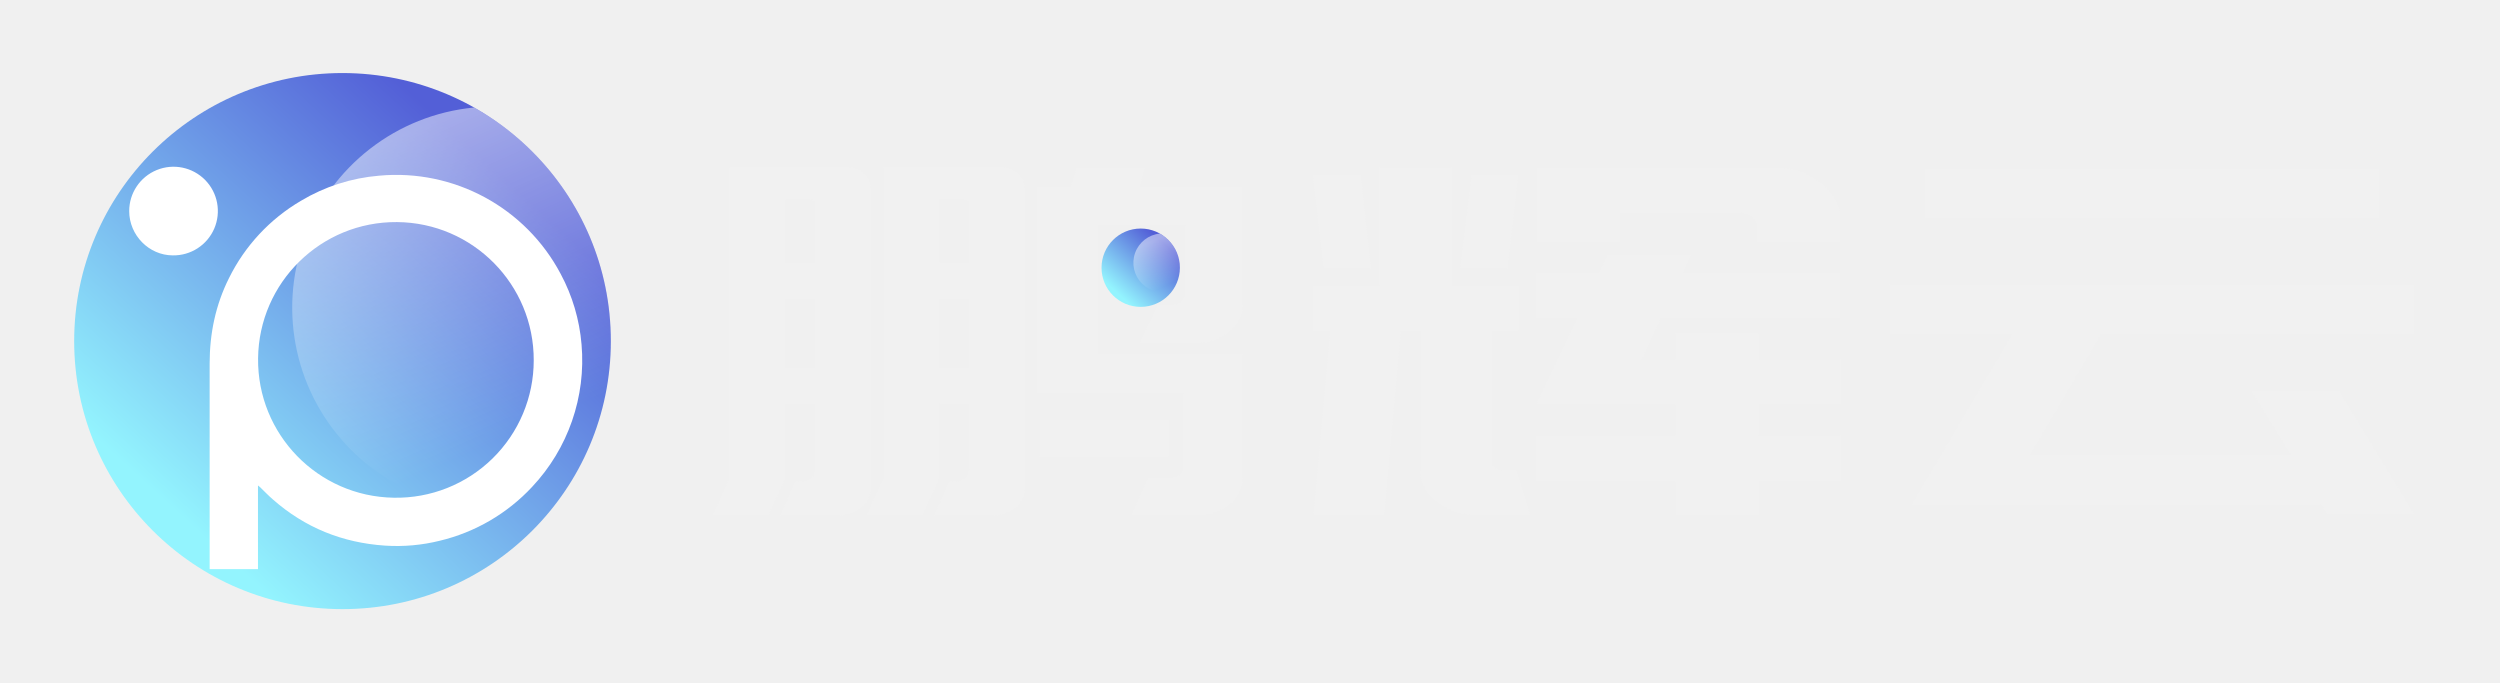
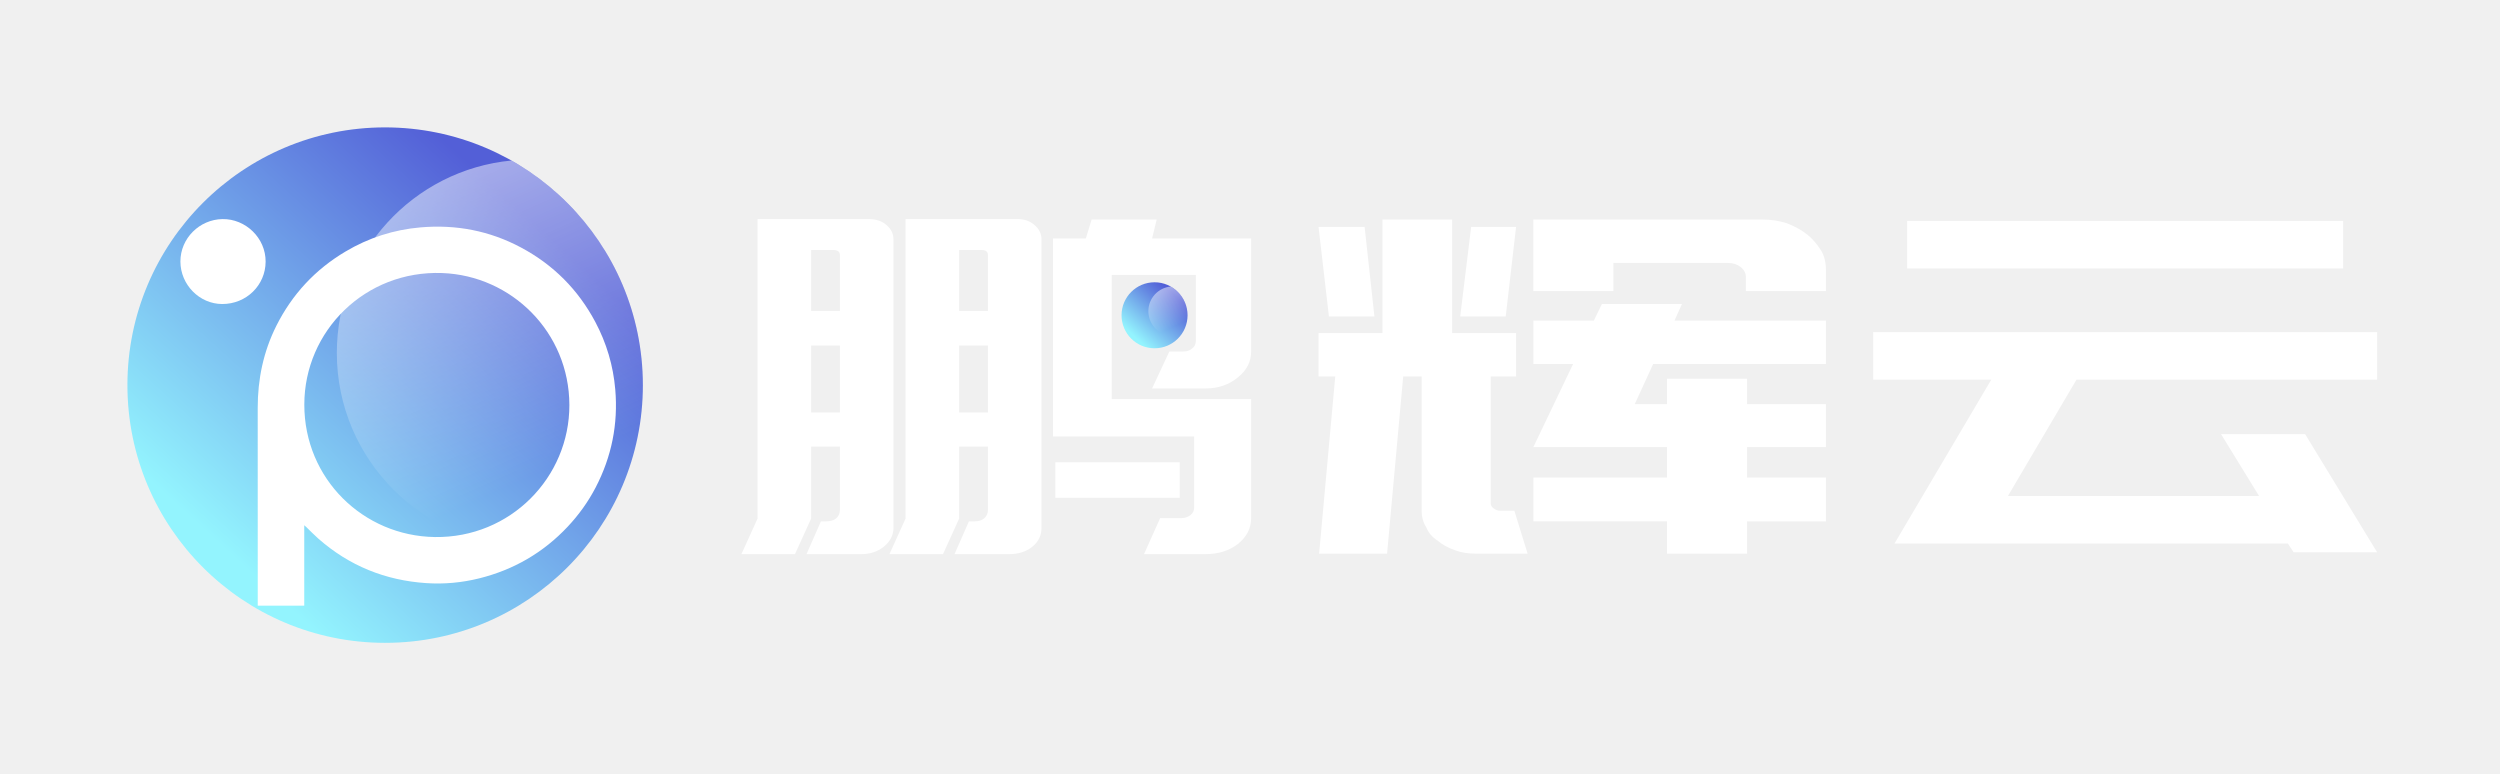
- <svg xmlns="http://www.w3.org/2000/svg" xmlns:xlink="http://www.w3.org/1999/xlink" viewBox="0 0 1321.93 360.77">
-   <defs>
-     <style>.cls-1,.cls-2,.cls-3,.cls-6,.cls-7{fill-rule:evenodd;}.cls-1{fill:url(#未命名的渐变_8);}.cls-2{fill:url(#未命名的渐变_2);}.cls-3{fill:#fff;}.cls-4{fill:#f1f1f1;}.cls-5{fill:#2ea8e5;}.cls-6{fill:url(#未命名的渐变_8-2);}.cls-7{fill:url(#未命名的渐变_2-2);}</style>
-     <linearGradient id="未命名的渐变_8" x1="-290.42" y1="702.12" x2="-285.2" y2="707.83" gradientTransform="matrix(32, 0, 0, -32, 9389.62, 22741.29)" gradientUnits="userSpaceOnUse">
-       <stop offset="0" stop-color="#93f4fe" />
-       <stop offset="1" stop-color="#535fd7" />
-     </linearGradient>
-     <linearGradient id="未命名的渐变_2" x1="-276.53" y1="704.1" x2="-274.13" y2="697.26" gradientTransform="matrix(19, 0, 0, -23.94, 5465.04, 16928.07)" gradientUnits="userSpaceOnUse">
-       <stop offset="0" stop-color="#fff" stop-opacity="0.48" />
-       <stop offset="1" stop-color="#fff" stop-opacity="0" />
-     </linearGradient>
-     <linearGradient id="未命名的渐变_8-2" x1="-274.96" y1="705.82" x2="-274.2" y2="706.65" xlink:href="#未命名的渐变_8" />
-     <linearGradient id="未命名的渐变_2-2" x1="-255.66" y1="701.75" x2="-255.31" y2="700.75" xlink:href="#未命名的渐变_2" />
-   </defs>
-   <g id="图层_6" data-name="图层 6">
-     <g id="图层_8" data-name="图层 8">
-       <path class="cls-1" d="M181.13,38.62c-78.38,0-141.91,63.46-141.91,141.74s63.53,141.73,141.91,141.73S323,258.64,323,180.36,259.46,38.71,181.13,38.62Z" />
-       <path class="cls-2" d="M296.54,262.85a106.33,106.33,0,1,1-45.89-206,141.6,141.6,0,0,1,45.89,206Z" />
+ <svg xmlns="http://www.w3.org/2000/svg" version="1.1" x="0px" y="0px" viewBox="0 0 1374.8 425.2" style="enable-background:new 0 0 1374.8 425.2;" xml:space="preserve">
+   <style type="text/css">
+ 	.st0{fill-rule:evenodd;clip-rule:evenodd;fill:url(#SVGID_1_);}
+ 	.st1{fill-rule:evenodd;clip-rule:evenodd;fill:url(#SVGID_00000165220094755465959730000016573516265271686589_);}
+ 	.st2{fill-rule:evenodd;clip-rule:evenodd;fill:#FFFFFF;}
+ 	.st3{fill:#FFFFFF;}
+ 	.st4{fill-rule:evenodd;clip-rule:evenodd;fill:url(#SVGID_00000165224866953459135830000006035518420868968080_);}
+ 	.st5{fill-rule:evenodd;clip-rule:evenodd;fill:url(#SVGID_00000032637284901233577980000005806477859275347879_);}
+ </style>
+   <g id="b">
+     <g>
+       <linearGradient id="SVGID_1_" gradientUnits="userSpaceOnUse" x1="-259.539" y1="734.285" x2="-254.322" y2="739.996" gradientTransform="matrix(32 0 0 -32 8432 23802)">
+         <stop offset="0" style="stop-color:#93F4FE" />
+         <stop offset="1" style="stop-color:#535FD7" />
+       </linearGradient>
+       <path class="st0" d="M211.8,70.05c-78.28,0-141.73,63.45-141.73,141.73s63.45,141.73,141.73,141.73s141.73-63.45,141.73-141.73    C353.45,133.55,290.04,70.14,211.8,70.05z" />
+       <linearGradient id="SVGID_00000008124545310779014920000003428041569451499962_" gradientUnits="userSpaceOnUse" x1="-245.659" y1="736.268" x2="-243.255" y2="729.437" gradientTransform="matrix(19 0 0 -23.944 4909 17729.836)">
+         <stop offset="0" style="stop-color:#FFFFFF;stop-opacity:0.48" />
+         <stop offset="1" style="stop-color:#FFFFFF;stop-opacity:0" />
+       </linearGradient>
+       <path style="fill-rule:evenodd;clip-rule:evenodd;fill:url(#SVGID_00000008124545310779014920000003428041569451499962_);" d="    M327.07,294.28c-11.41,4.04-23.43,6.1-35.54,6.09c-58.7,0-106.3-47.6-106.3-106.3c0-55.23,42.13-100.63,96.01-105.8    c43.11,24.31,72.24,70.51,72.3,123.52C353.54,242.56,343.73,271.04,327.07,294.28z" />
    </g>
  </g>
-   <g id="LOGO">
-     <path class="cls-3" d="M136.41,256.7v44.23H110.85V290.75q0-49.24,0-98.47c0-15.87,3.11-31,10.24-45.24a97.28,97.28,0,0,1,38-40.84A95.92,95.92,0,0,1,200.4,92.9a98.35,98.35,0,0,1,96.1,52,95.57,95.57,0,0,1,11,37.15,97.63,97.63,0,0,1-26.19,75.46,97.77,97.77,0,0,1-48.65,28.39,94.34,94.34,0,0,1-29.08,2.61c-22.5-1.5-42.37-9.51-59.32-24.44-2.32-2-4.46-4.27-6.69-6.42C137.26,257.41,137,257.17,136.41,256.7Zm145.81-66.1a72.88,72.88,0,1,0-74,72.58A72.62,72.62,0,0,0,282.22,190.6Z" />
-     <path class="cls-3" d="M68.32,111.64a23.44,23.44,0,1,1,23,23.4C78.79,135,68.33,124.4,68.32,111.64Z" />
+   <g id="l">
+     <g>
+       <g>
+         <g>
+           <path class="st2" d="M167.31,288.84c0,14.92,0,29.51,0,44.23c-8.53,0-16.9,0-25.57,0c0-3.44,0-6.81,0-10.18      c0-32.83,0.04-65.65-0.02-98.47c-0.02-15.87,3.11-31.02,10.24-45.24c8.67-17.29,21.35-30.95,38.01-40.84      c12.74-7.57,26.52-12.03,41.31-13.3c19.51-1.68,37.99,1.85,55.26,11.08c17.77,9.49,31.39,23.17,40.84,40.94      c6.19,11.64,9.85,24.04,10.97,37.15c1.62,18.99-2,36.98-10.81,53.89c-4.11,7.89-9.27,15.06-15.39,21.57      c-13.41,14.26-29.66,23.67-48.65,28.39c-9.55,2.37-19.27,3.26-29.08,2.61c-22.5-1.5-42.36-9.51-59.32-24.43      c-2.32-2.04-4.46-4.28-6.69-6.42C168.15,289.55,167.85,289.31,167.31,288.84z M313.11,222.75      c-0.08-40.08-31.83-71.21-69.98-72.6c-42.24-1.54-75.76,31.81-75.78,72.35c-0.02,40.82,32.44,72.25,71.76,72.83      C280.7,295.93,313.17,262.5,313.11,222.75z" />
+           <path class="st2" d="M99.21,143.79c0-12.71,10.48-23.11,23.12-23.31c12.7-0.2,23.81,10.36,23.74,23.42      c-0.06,12.98-10.6,23.3-23.85,23.29C109.68,167.18,99.22,156.54,99.21,143.79z" />
+         </g>
+       </g>
+     </g>
  </g>
-   <g id="鹏辉云">
-     <path class="cls-4" d="M423.4,254.56a8.44,8.44,0,0,0,5.38-1.52,5.84,5.84,0,0,0,2.22-4.82V213.45H415.16V253l-8.87,19.54H376.84L385.7,253V88.33h61.13a14.44,14.44,0,0,1,9.82,3.3,10.07,10.07,0,0,1,3.8,7.87V258.11q0,6.09-5.38,10.41a19.12,19.12,0,0,1-12.35,4.06H412.63l7.92-18Zm-8.24-149.23v33.5H431V108.12q0-2.79-3.8-2.79ZM431,194.67v-36.8H415.16v36.8Zm74.11,59.89a7.91,7.91,0,0,0,5.07-1.52,5.87,5.87,0,0,0,2.22-4.82V213.45H496.56V253l-8.87,19.54H458.24L467.1,253V88.33h61.77a13.53,13.53,0,0,1,9.18,3.3,10.1,10.1,0,0,1,3.8,7.87V258.11a12.73,12.73,0,0,1-5.07,10.41,19.59,19.59,0,0,1-12.66,4.06H494l7.91-18Zm-8.55-149.23v33.5H512.4V108.12c0-1.86-1.17-2.79-3.49-2.79Zm15.84,89.34v-36.8H496.56v36.8ZM602.66,99h54.48v62.18q0,8.37-7.28,14.21a26.74,26.74,0,0,1-17.74,6.09H602.66l9.51-20.3h7.6a7.09,7.09,0,0,0,5.06-1.78,4.93,4.93,0,0,0,1.9-4.06V119H580.49v68.27h76.65v65.47q0,8.39-7.28,14.22-7.29,5.58-17.74,5.58H598.23l8.87-19.8h11.72a7.83,7.83,0,0,0,5.06-1.77,5,5,0,0,0,1.91-4.06V207.86h-77.6V99h18l3.17-10.41H605.2Zm15.21,142.63H549.45V222.08h68.42Z" />
-     <path class="cls-4" d="M781,272.33a32.49,32.49,0,0,1-11.4-1.78,28.81,28.81,0,0,1-9.82-5.33,15.6,15.6,0,0,1-6.33-7.36,16.8,16.8,0,0,1-2.54-9.14V174.87H740.76l-8.87,97.46H694.52l8.86-97.46H694.2V151h35.15V88.58h38.33V151h35.16v23.85H788.9v69.79a3.1,3.1,0,0,0,1.27,2.54,6,6,0,0,0,3.8,1.52h7.92l7.28,23.61ZM694.2,92.64h25.33l5.39,49.24h-25Zm102.93,49.24h-25l6-49.24h24.71ZM938.4,88.58a43.47,43.47,0,0,1,13.3,2A42.33,42.33,0,0,1,963.1,97a35.17,35.17,0,0,1,7.6,8.88,20.74,20.74,0,0,1,2.54,10.66v11.42h-44v-7.61a6.94,6.94,0,0,0-2.85-5.59,10.82,10.82,0,0,0-7-2.28h-63v15.48h-44V88.58Zm-48.47,55.58h83.31V168h-95L868.08,190.1h17.74v-14h44v14h43.4v23.6h-43.4v16.75h43.4v24.11h-43.4v17.77h-44V254.56H812.34V230.45h73.48V213.7H812.34L834.19,168H812.34V144.16h33.25L850,135h44Z" />
-     <path class="cls-4" d="M1064.14,176.65H999.21V150.51h277.13v26.14H1111l-37.69,63.95h138.09l-20.9-34h46.24l39.59,65h-45.92l-3.17-4.83H1010.93Zm-46.25-87.31h239.77v26.15H1017.89Z" />
+   <g id="t">
+     <g>
+       <path class="st3" d="M454.29,286.7c2.32,0,4.12-0.51,5.38-1.52c1.48-1.18,2.22-2.79,2.22-4.82v-34.77h-15.84v39.59l-8.87,19.54    h-29.46l8.87-19.54V120.47h61.13c4.01,0,7.28,1.1,9.82,3.3c2.53,2.2,3.8,4.82,3.8,7.87v158.62c0,4.06-1.8,7.53-5.38,10.41    c-3.38,2.71-7.5,4.06-12.35,4.06h-30.09l7.92-18.02H454.29z M446.05,137.48v33.5h15.84v-30.71c0-1.86-1.27-2.79-3.8-2.79H446.05z     M461.89,226.81v-36.8h-15.84v36.8H461.89z M536,286.7c2.11,0,3.8-0.51,5.07-1.52c1.47-1.18,2.22-2.79,2.22-4.82v-34.77h-15.84    v39.59l-8.87,19.54h-29.46l8.87-19.54V120.47h61.76c3.59,0,6.65,1.1,9.19,3.3c2.53,2.2,3.8,4.82,3.8,7.87v158.62    c0,4.23-1.69,7.7-5.07,10.41c-3.38,2.71-7.6,4.06-12.67,4.06h-30.09l7.92-18.02H536z M527.45,137.48v33.5h15.84v-30.71    c0-1.86-1.16-2.79-3.48-2.79H527.45z M543.29,226.81v-36.8h-15.84v36.8H543.29z M633.55,131.13h54.48v62.18    c0,5.58-2.43,10.32-7.28,14.21c-4.86,4.06-10.77,6.09-17.74,6.09h-29.46l9.5-20.3h7.6c2.11,0,3.8-0.59,5.07-1.78    c1.27-1.01,1.9-2.37,1.9-4.06v-36.29h-46.24v68.27h76.65v65.48c0,5.58-2.43,10.32-7.28,14.21c-4.86,3.72-10.77,5.58-17.74,5.58    h-33.89l8.87-19.8h11.72c1.9,0,3.59-0.59,5.07-1.77c1.27-1.02,1.9-2.37,1.9-4.06v-39.08h-77.6V131.13h18.05l3.17-10.41h35.79    L633.55,131.13z M648.76,273.76h-68.41v-19.54h68.41V273.76z" />
+       <path class="st3" d="M811.87,304.47c-4.44,0-8.24-0.59-11.4-1.78c-4.01-1.35-7.29-3.13-9.82-5.33c-2.96-1.86-5.07-4.31-6.33-7.36    c-1.69-2.7-2.53-5.75-2.53-9.14v-73.85h-10.14l-8.87,97.46h-37.37l8.87-97.46h-9.19v-23.86h35.16v-62.43h38.32v62.43h35.16v23.86    h-13.94v69.79c0,1.02,0.42,1.86,1.27,2.54c1.27,1.01,2.53,1.52,3.8,1.52h7.92l7.28,23.6H811.87z M725.09,124.79h25.34l5.39,49.23    h-25.02L725.09,124.79z M828.03,174.02H803l6.02-49.23h24.7L828.03,174.02z M969.29,120.73c4.64,0,9.08,0.68,13.3,2.03    c4.43,1.69,8.24,3.81,11.4,6.35c2.74,2.2,5.28,5.16,7.6,8.88c1.69,2.88,2.53,6.43,2.53,10.66v11.42H960.1v-7.61    c0-2.2-0.95-4.06-2.85-5.58c-1.9-1.52-4.23-2.28-6.97-2.28h-63.03v15.48h-44.03v-39.34H969.29z M920.83,176.31h83.3v23.86h-95.02    l-10.14,22.08h17.74v-13.96h44.03v13.96h43.39v23.6h-43.39v16.75h43.39v24.11h-43.39v17.77h-44.03V286.7h-73.48v-24.11h73.48    v-16.75h-73.48l21.85-45.68h-21.85v-23.86h33.26l4.43-9.14h44.03L920.83,176.31z" />
+       <path class="st3" d="M1095.03,208.79h-64.93v-26.14h277.14v26.14H1141.9l-37.69,63.96h138.09l-20.9-34.01h46.24l39.59,64.97    h-45.92l-3.17-4.82h-169.13h-47.19L1095.03,208.79z M1048.78,121.49h239.76v26.14h-239.76V121.49z" />
+     </g>
  </g>
-   <g id="点">
-     <circle class="cls-5" cx="604.02" cy="141.04" r="18.41" transform="translate(77.18 468.42) rotate(-45)" />
-   </g>
-   <g id="图层_7" data-name="图层 7">
-     <g id="图层_9" data-name="图层 9">
-       <path class="cls-6" d="M603.18,120.85a20.71,20.71,0,1,0,20.7,20.71A20.71,20.71,0,0,0,603.18,120.85Z" />
-       <path class="cls-7" d="M620,153.61a15.53,15.53,0,1,1-6.7-30.1,20.72,20.72,0,0,1,6.7,30.1Z" />
+   <g id="d">
+     <g>
+       <linearGradient id="SVGID_00000057844452986244458480000005261456867690839435_" gradientUnits="userSpaceOnUse" x1="-244" y1="738.022" x2="-243.331" y2="738.753" gradientTransform="matrix(32 0 0 -32 8432 23802)">
+         <stop offset="0" style="stop-color:#93F4FE" />
+         <stop offset="1" style="stop-color:#535FD7" />
+       </linearGradient>
+       <path style="fill-rule:evenodd;clip-rule:evenodd;fill:url(#SVGID_00000057844452986244458480000005261456867690839435_);" d="    M634.91,155.23c-10.03,0-18.15,8.13-18.15,18.15s8.13,18.15,18.15,18.15s18.15-8.13,18.15-18.15    C653.05,163.36,644.93,155.24,634.91,155.23z" />
+       <linearGradient id="SVGID_00000119807044161027623860000014027759945702752403_" gradientUnits="userSpaceOnUse" x1="-224.752" y1="733.824" x2="-224.444" y2="732.949" gradientTransform="matrix(19 0 0 -23.944 4909 17729.836)">
+         <stop offset="0" style="stop-color:#FFFFFF;stop-opacity:0.48" />
+         <stop offset="1" style="stop-color:#FFFFFF;stop-opacity:0" />
+       </linearGradient>
+       <path style="fill-rule:evenodd;clip-rule:evenodd;fill:url(#SVGID_00000119807044161027623860000014027759945702752403_);" d="    M649.67,183.95c-1.46,0.52-3,0.78-4.55,0.78c-7.52,0-13.61-6.1-13.61-13.61c0-7.07,5.4-12.89,12.3-13.55    c5.52,3.11,9.25,9.03,9.26,15.82C653.06,177.32,651.81,180.97,649.67,183.95z" />
    </g>
  </g>
</svg>
